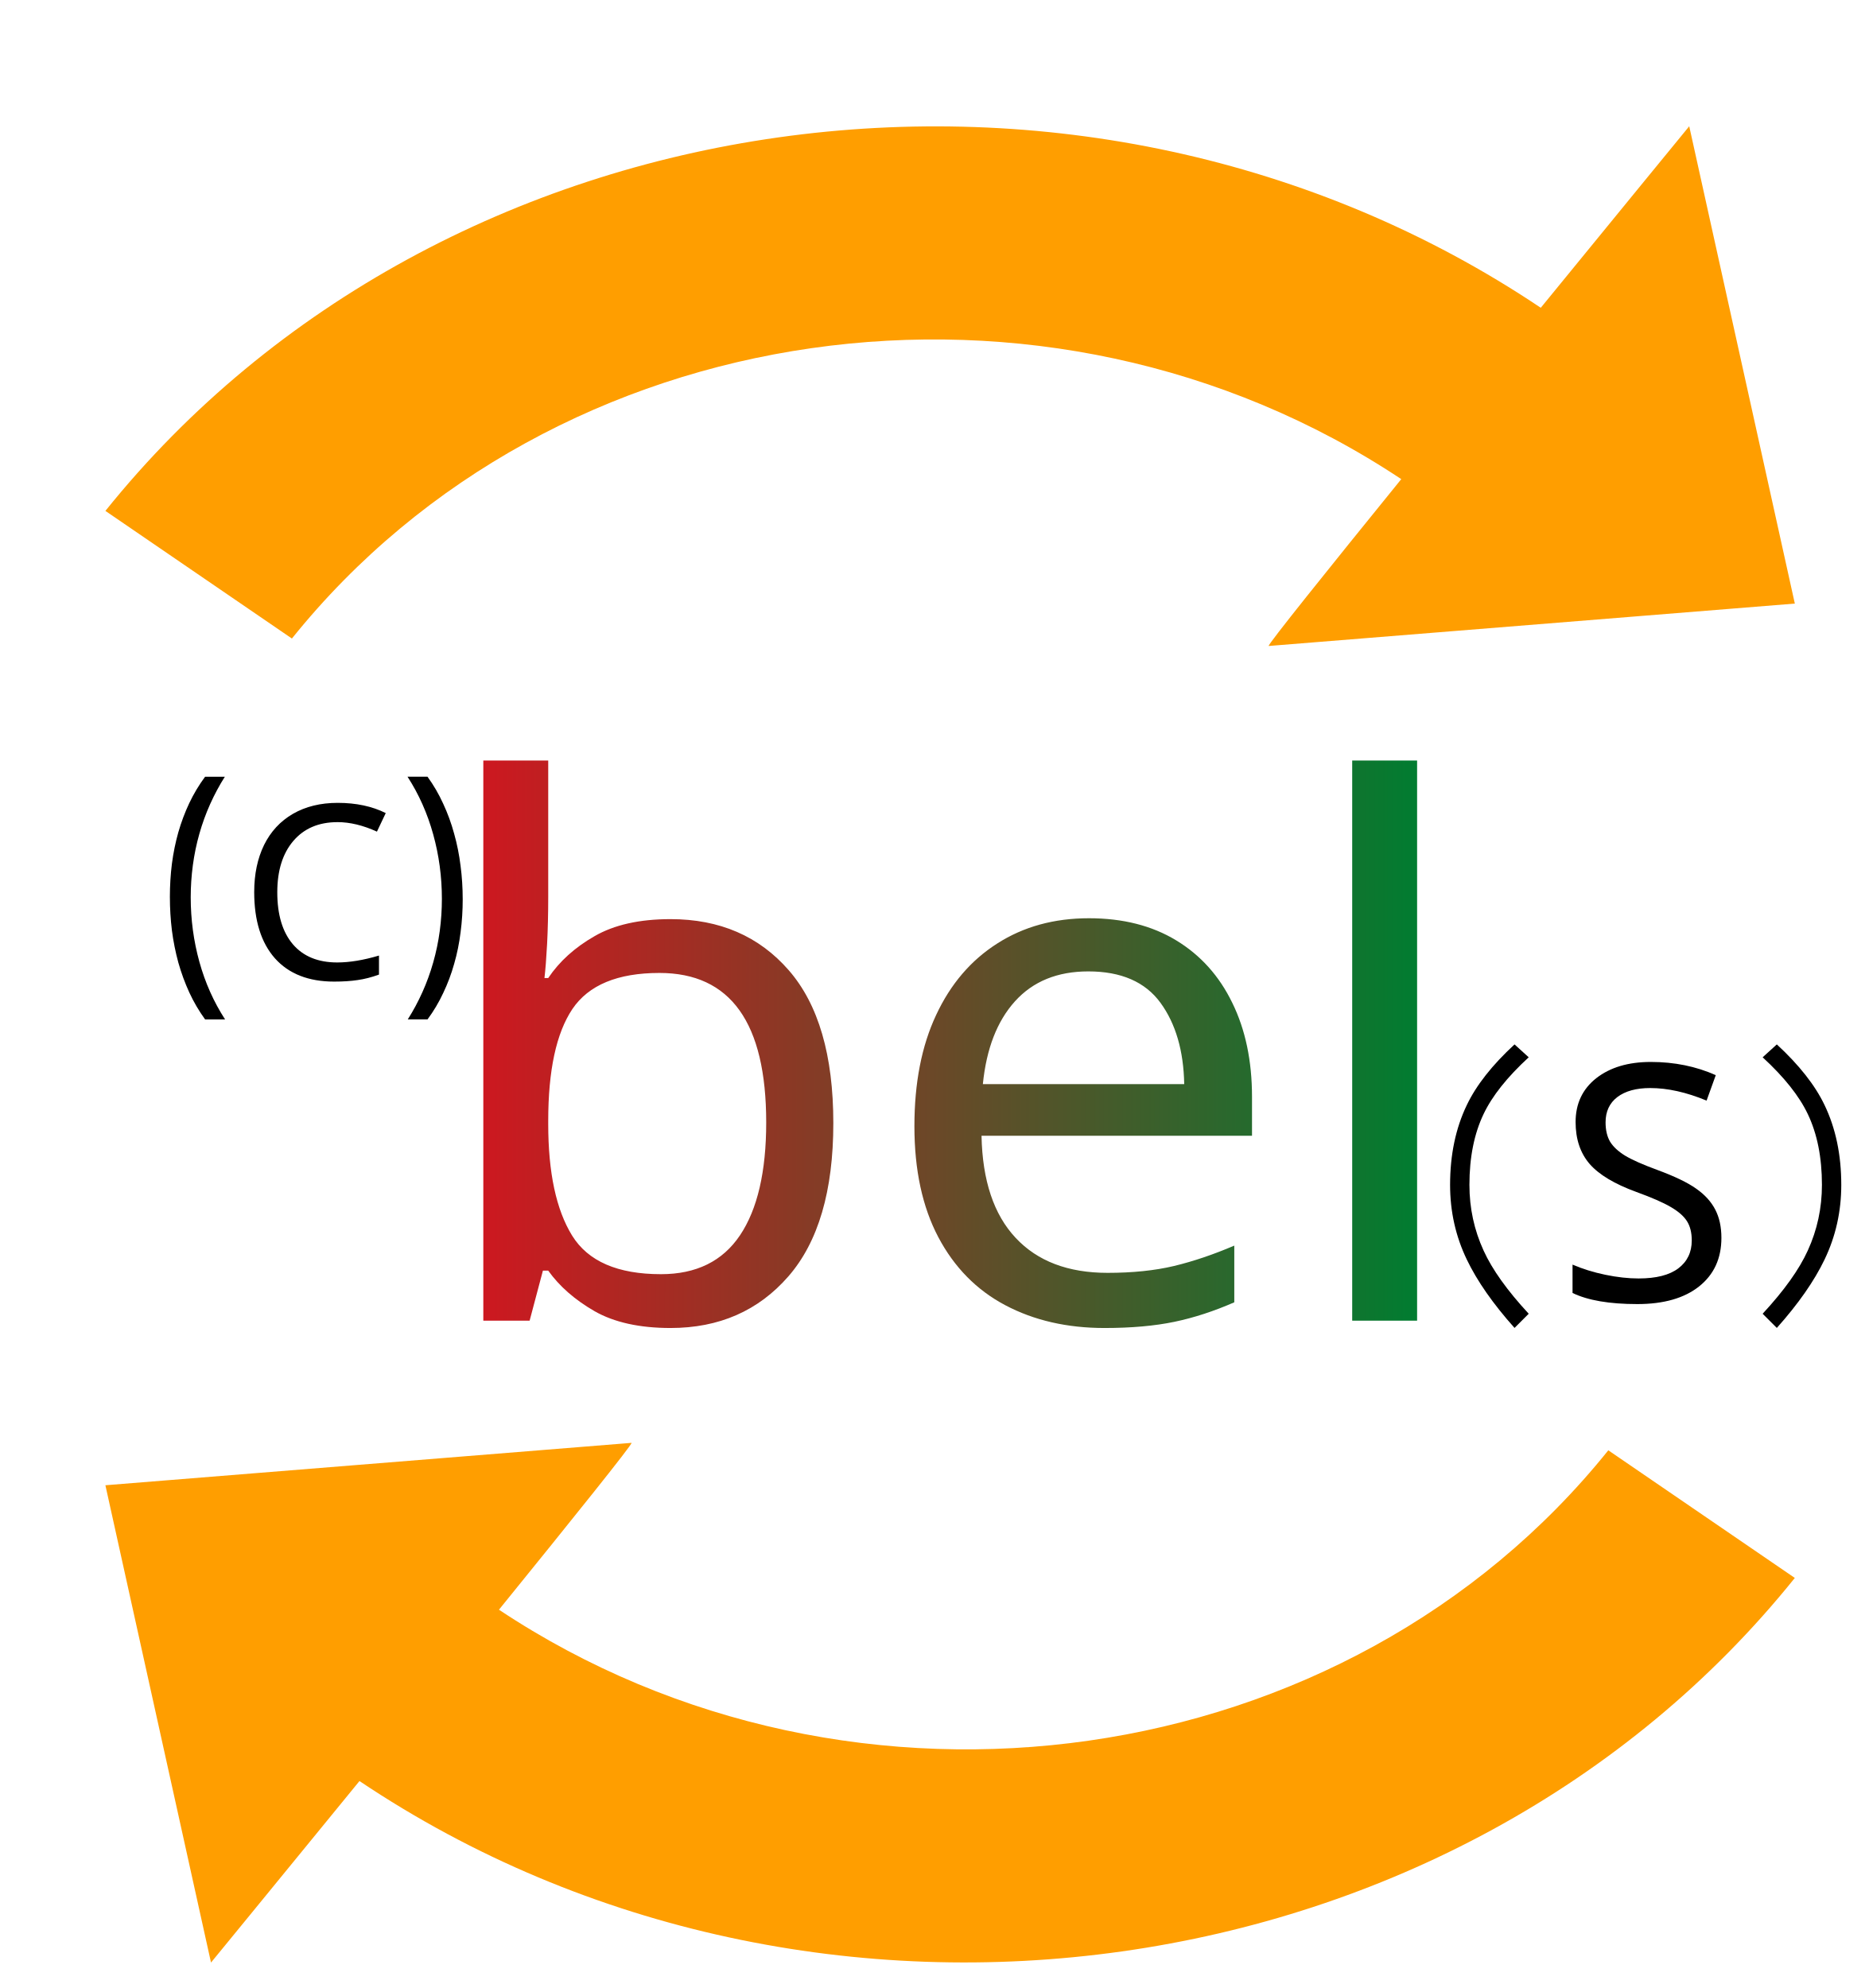
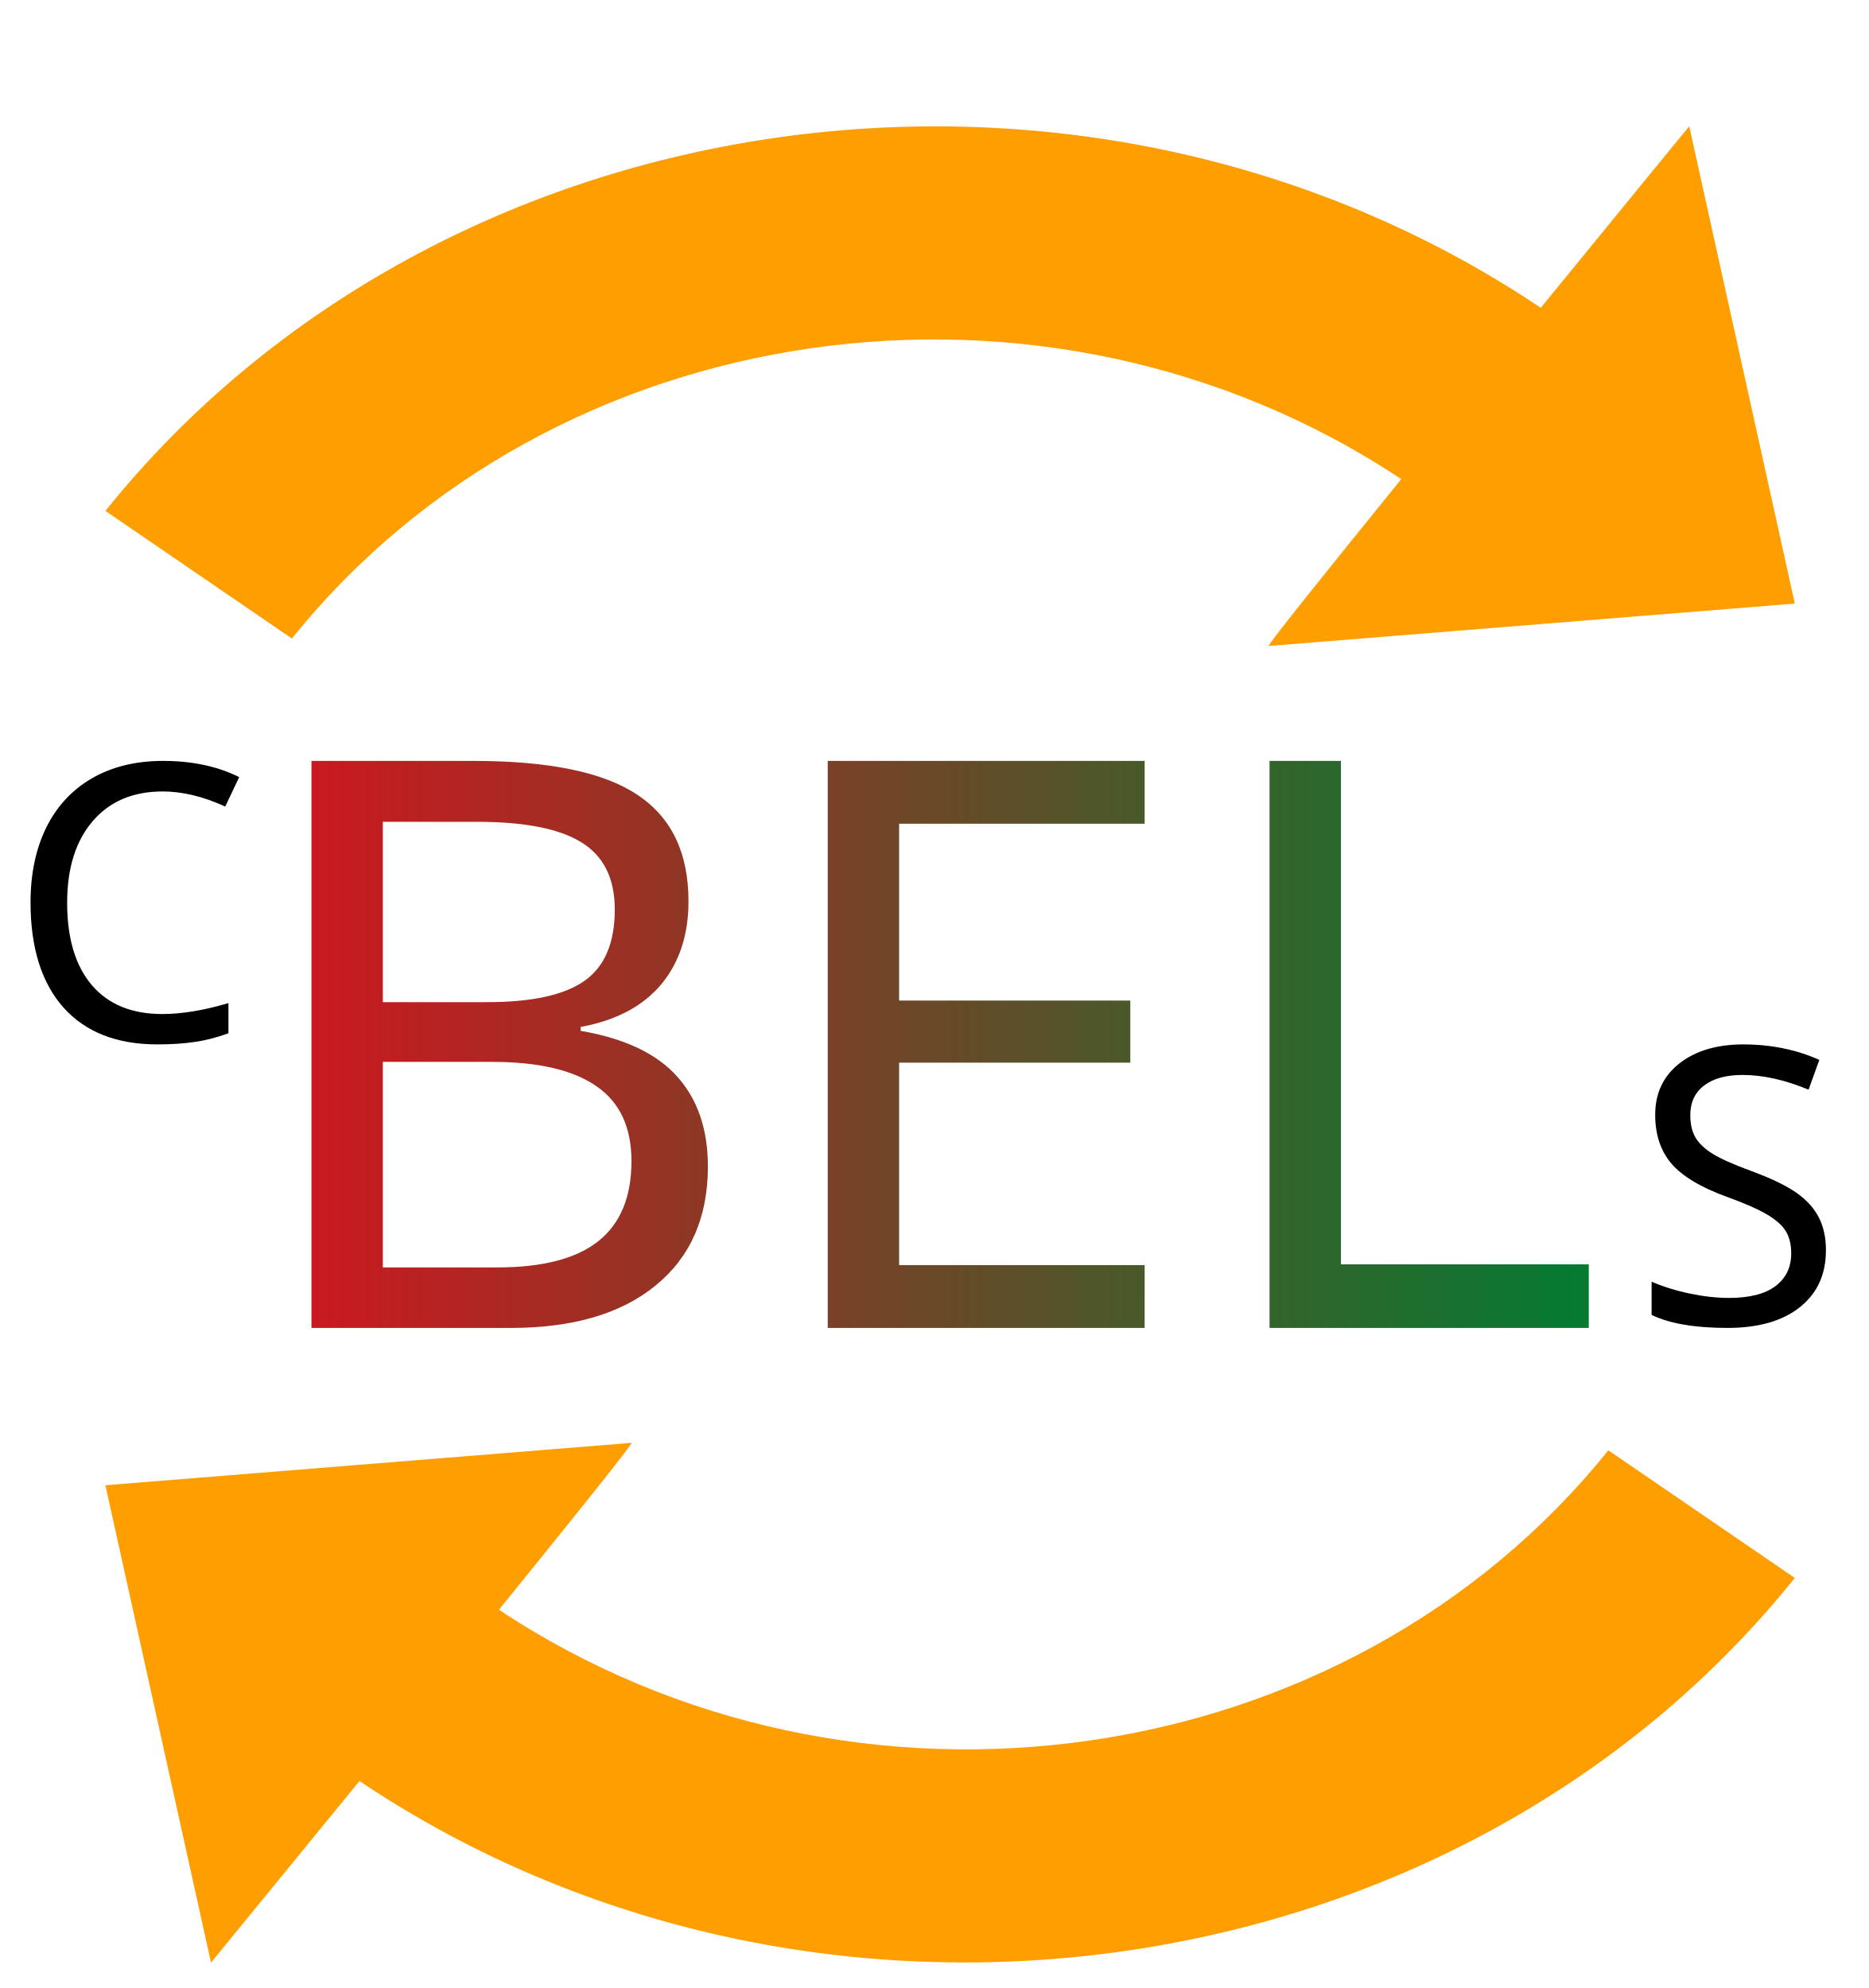
<svg xmlns="http://www.w3.org/2000/svg" xmlns:xlink="http://www.w3.org/1999/xlink" width="131.809mm" height="140.242mm" viewBox="0 0 131.809 140.242" version="1.1" id="svg8" xml:space="preserve">
  <defs id="defs2">
-     <linearGradient id="linearGradient18">
-       <stop style="stop-color:#cd1820;stop-opacity:1;" offset="0" id="stop18" />
-       <stop style="stop-color:#017c30;stop-opacity:1;" offset="1" id="stop19" />
-     </linearGradient>
    <linearGradient id="linearGradient9-1">
      <stop style="stop-color:#ce1720;stop-opacity:1;" offset="0" id="stop14" />
      <stop style="stop-color:#ce1720;stop-opacity:0;" offset="1" id="stop15" />
    </linearGradient>
    <linearGradient id="linearGradient9">
      <stop style="stop-color:#ce1720;stop-opacity:1;" offset="0" id="stop11" />
      <stop style="stop-color:#ce1720;stop-opacity:0;" offset="1" id="stop12" />
    </linearGradient>
    <linearGradient id="linearGradient9-2">
      <stop style="stop-color:#ce1720;stop-opacity:1;" offset="0" id="stop9" />
      <stop style="stop-color:#ce1720;stop-opacity:0;" offset="1" id="stop10" />
    </linearGradient>
    <clipPath id="p">
      <path d="m 0,0 h 200 v 608 h 8 v 284 l -8,8 H 0 Z" id="path1-4" />
    </clipPath>
-     <linearGradient xlink:href="#linearGradient18" id="linearGradient19" x1="75.529" y1="147.459" x2="141.392" y2="147.459" gradientUnits="userSpaceOnUse" />
+     <linearGradient xlink:href="#linearGradient5" id="linearGradient6" x1="63.413" y1="147.459" x2="153.508" y2="147.459" gradientUnits="userSpaceOnUse" gradientTransform="translate(1.7e-6)" />
+     <linearGradient id="linearGradient5">
+       <stop style="stop-color:#ca1920;stop-opacity:1;" offset="0" id="stop5" />
+       <stop style="stop-color:#037b30;stop-opacity:1;" offset="1" id="stop6" />
+     </linearGradient>
  </defs>
  <g id="layer1" transform="translate(-41.44509,-73.78181)">
    <path id="path4518" style="color:#000000;font-style:normal;font-variant:normal;font-weight:normal;font-stretch:normal;font-size:medium;line-height:normal;font-family:sans-serif;font-variant-ligatures:normal;font-variant-position:normal;font-variant-caps:normal;font-variant-numeric:normal;font-variant-alternates:normal;font-feature-settings:normal;text-indent:0;text-align:start;text-decoration:none;text-decoration-line:none;text-decoration-style:solid;text-decoration-color:#000000;letter-spacing:normal;word-spacing:normal;text-transform:none;writing-mode:lr-tb;direction:ltr;text-orientation:mixed;dominant-baseline:auto;baseline-shift:baseline;text-anchor:start;white-space:normal;shape-padding:0;clip-rule:nonzero;display:inline;overflow:visible;visibility:visible;opacity:1;isolation:auto;mix-blend-mode:normal;color-interpolation:sRGB;color-interpolation-filters:linearRGB;solid-color:#000000;solid-opacity:1;vector-effect:none;fill:#ff9e00;fill-opacity:1;fill-rule:evenodd;stroke:none;stroke-width:15.734;stroke-linecap:butt;stroke-linejoin:miter;stroke-miterlimit:4;stroke-dasharray:none;stroke-dashoffset:0;stroke-opacity:1;color-rendering:auto;image-rendering:auto;shape-rendering:auto;text-rendering:auto;enable-background:accumulate" d="m 160.593,82.689 c 0,0 -4.777,5.829 -10.472,12.805 C 117.942,73.905 72.624,80.259 48.88,109.822 l -4.4e-4,5.4e-4 13.155,9.004 4.4e-4,-5.3e-4 c 18.451,-22.973 53.189,-27.9 78.246,-11.244 -5.25,6.474 -9.437,11.692 -9.353,11.77 l 37.113,-2.991 z" />
    <path id="path388" style="color:#000000;font-style:normal;font-variant:normal;font-weight:normal;font-stretch:normal;font-size:medium;line-height:normal;font-family:sans-serif;font-variant-ligatures:normal;font-variant-position:normal;font-variant-caps:normal;font-variant-numeric:normal;font-variant-alternates:normal;font-feature-settings:normal;text-indent:0;text-align:start;text-decoration:none;text-decoration-line:none;text-decoration-style:solid;text-decoration-color:#000000;letter-spacing:normal;word-spacing:normal;text-transform:none;writing-mode:lr-tb;direction:ltr;text-orientation:mixed;dominant-baseline:auto;baseline-shift:baseline;text-anchor:start;white-space:normal;shape-padding:0;clip-rule:nonzero;display:inline;overflow:visible;visibility:visible;opacity:1;isolation:auto;mix-blend-mode:normal;color-interpolation:sRGB;color-interpolation-filters:linearRGB;solid-color:#000000;solid-opacity:1;vector-effect:none;fill:#ff9e00;fill-opacity:1;fill-rule:evenodd;stroke:none;stroke-width:15.734;stroke-linecap:butt;stroke-linejoin:miter;stroke-miterlimit:4;stroke-dasharray:none;stroke-dashoffset:0;stroke-opacity:1;color-rendering:auto;image-rendering:auto;shape-rendering:auto;text-rendering:auto;enable-background:accumulate" d="m 56.328,212.229 c 0,0 4.777,-5.829 10.472,-12.805 32.179,21.59 77.497,15.235 101.24,-14.327 l 4.4e-4,-5.4e-4 -13.155,-9.004 -4.4e-4,5.3e-4 c -18.451,22.973 -53.189,27.9 -78.246,11.244 5.25,-6.474 9.437,-11.692 9.353,-11.77 l -37.113,2.991 z" />
-     <path d="m 144.907,151.732 q 1,-2.091 3.364,-4.273 l 1,0.909 q -2.273,2.091 -3.182,4 -1,2.091 -1,5 0,2.455 1,4.636 0.909,2 3.182,4.455 l -1,1 q -2.273,-2.545 -3.364,-4.818 -1.182,-2.455 -1.182,-5.273 0,-3.182 1.182,-5.636 z m 17.955,9.375 q 0,2.17 -1.568,3.42 -1.568,1.25 -4.364,1.25 -2.955,0 -4.568,-0.784 v -2 q 1.057,0.455 2.307,0.716 1.261,0.261 2.352,0.261 1.864,0 2.807,-0.716 0.943,-0.716 0.943,-1.966 0,-0.83 -0.341,-1.364 -0.341,-0.534 -1.148,-1 -0.795,-0.466 -2.42,-1.057 -2.307,-0.841 -3.295,-1.977 -0.989,-1.148 -0.989,-2.955 0,-1.943 1.455,-3.091 1.466,-1.148 3.852,-1.148 2.489,0 4.58,0.932 l -0.648,1.795 q -2.136,-0.886 -3.977,-0.886 -1.477,0 -2.318,0.636 -0.83,0.636 -0.83,1.784 0,0.818 0.318,1.364 0.33,0.534 1.045,0.977 0.727,0.443 2.273,1.011 1.852,0.682 2.761,1.33 0.909,0.636 1.341,1.477 0.432,0.83 0.432,1.989 z m 7.273,1.534 q -1.091,2.273 -3.364,4.818 l -1,-1 q 2.273,-2.455 3.182,-4.455 1,-2.182 1,-4.636 0,-2.909 -1,-5 -0.909,-1.909 -3.182,-4 l 1,-0.909 q 2.364,2.182 3.364,4.273 1.182,2.455 1.182,5.636 0,2.818 -1.182,5.273 z" id="text1" style="font-size:10.583px;line-height:1.25;letter-spacing:0px;word-spacing:0px;stroke-width:0.265" aria-label="（S）" />
-     <path d="m 53.427,137.065 q 0,-1.2 0.143,-2.349 0.151,-1.149 0.453,-2.223 0.31,-1.074 0.772,-2.055 0.47,-0.99 1.116,-1.862 h 1.393 q -0.579,0.914 -1.032,1.921 -0.453,1.007 -0.763,2.097 -0.31,1.091 -0.461,2.223 -0.151,1.124 -0.151,2.265 0,2.341 0.612,4.555 0.612,2.206 1.812,4.06 h -1.409 q -0.646,-0.889 -1.116,-1.904 -0.461,-1.007 -0.772,-2.106 -0.302,-1.107 -0.453,-2.265 -0.143,-1.166 -0.143,-2.357 z m 2.626,-4.891 z m -0.042,-4.715 z m 0.26,20 z m 8.977,-15.68 q -1.98,0 -3.112,1.325 -1.133,1.326 -1.133,3.624 0,2.374 1.099,3.666 1.099,1.284 3.129,1.284 1.309,0 2.945,-0.487 v 1.342 q -0.78,0.285 -1.502,0.386 -0.721,0.109 -1.661,0.109 -2.71,0 -4.178,-1.644 -1.46,-1.653 -1.46,-4.673 0,-1.896 0.696,-3.322 0.705,-1.426 2.039,-2.198 1.342,-0.772 3.154,-0.772 1.946,0 3.389,0.721 l -0.621,1.309 q -1.468,-0.671 -2.785,-0.671 z m 8.834,5.428 q 0,1.2 -0.151,2.349 -0.143,1.149 -0.453,2.223 -0.302,1.074 -0.772,2.055 -0.461,0.99 -1.107,1.862 h -1.393 q 0.579,-0.914 1.032,-1.921 0.453,-1.007 0.763,-2.097 0.31,-1.091 0.461,-2.215 0.151,-1.133 0.151,-2.273 0,-2.341 -0.612,-4.547 -0.612,-2.215 -1.812,-4.069 h 1.409 q 0.646,0.889 1.107,1.904 0.47,1.007 0.772,2.114 0.31,1.099 0.453,2.265 0.151,1.158 0.151,2.349 z m -2.777,-5.034 z m -0.042,-4.715 z m 1.938,20 z" id="text1-5" style="font-size:10.583px;line-height:1.25;letter-spacing:0px;word-spacing:0px;stroke-width:0.265" aria-label="(C)" />
-     <text xml:space="preserve" style="font-size:51.98px;line-height:1.25;font-family:sans-serif;letter-spacing:0px;word-spacing:0px;stroke-width:0.265;fill:url(#linearGradient19);fill-opacity:1" x="71.113" y="166.952" id="text2">
-       <tspan id="tspan1" style="stroke-width:0.265;fill:url(#linearGradient19);fill-opacity:1" x="71.113" y="166.952">bel</tspan>
-     </text>
+     <path d="m 63.413,127.459 h 11.409 q 8.044,0 11.601,2.408 3.584,2.38 3.584,7.497 0,3.557 -1.943,5.882 -1.943,2.298 -5.663,2.982 v 0.274 q 4.624,0.793 6.785,3.201 2.189,2.408 2.189,6.375 0,5.362 -3.666,8.372 -3.666,3.01 -10.233,3.01 H 63.413 Z m 5.034,17.018 h 7.387 q 4.706,0 6.84,-1.505 2.134,-1.505 2.134,-5.034 0,-3.283 -2.353,-4.733 -2.326,-1.45 -7.387,-1.45 h -6.621 z m 0,4.213 v 14.501 h 8.071 q 4.815,0 7.141,-1.86 2.326,-1.86 2.326,-5.636 0,-3.584 -2.462,-5.28 -2.462,-1.724 -7.387,-1.724 z M 122.181,167.459 H 99.829 v -40 h 22.353 v 4.432 h -17.319 v 12.476 h 16.306 v 4.378 h -16.306 v 14.282 h 17.319 z m 8.81,0 v -40 h 5.034 v 35.513 h 17.483 v 4.487 z" id="text3" style="font-size:10.583px;line-height:1.25;letter-spacing:0px;word-spacing:0px;fill:url(#linearGradient6);fill-opacity:1;stroke-width:0.265" aria-label="BEL" />
+     <path d="m 170.234,161.99 q 0,2.542 -1.836,4.005 -1.836,1.464 -5.11,1.464 -3.46,0 -5.349,-0.918 v -2.342 q 1.238,0.532 2.701,0.838 1.477,0.306 2.755,0.306 2.182,0 3.287,-0.838 1.104,-0.838 1.104,-2.302 0,-0.971 -0.399,-1.597 -0.399,-0.625 -1.344,-1.171 -0.931,-0.546 -2.834,-1.238 -2.701,-0.985 -3.859,-2.315 -1.158,-1.344 -1.158,-3.46 0,-2.275 1.703,-3.619 1.717,-1.344 4.511,-1.344 2.914,0 5.363,1.091 l -0.758,2.102 q -2.502,-1.038 -4.657,-1.038 -1.73,0 -2.715,0.745 -0.971,0.745 -0.971,2.089 0,0.958 0.373,1.597 0.386,0.625 1.224,1.144 0.852,0.519 2.661,1.184 2.169,0.798 3.234,1.557 1.065,0.745 1.57,1.73 0.506,0.971 0.506,2.329 z" id="text1" style="font-size:10.583px;line-height:1.25;letter-spacing:0px;word-spacing:0px;stroke-width:0.265" aria-label="S" />
+     <path d="m 52.914,129.615 q -3.14,0 -4.937,2.102 -1.796,2.102 -1.796,5.748 0,3.766 1.743,5.815 1.743,2.036 4.963,2.036 2.076,0 4.671,-0.772 v 2.129 q -1.238,0.452 -2.382,0.612 -1.144,0.173 -2.635,0.173 -4.298,0 -6.627,-2.608 -2.315,-2.621 -2.315,-7.412 0,-3.007 1.104,-5.269 1.118,-2.262 3.234,-3.486 2.129,-1.224 5.003,-1.224 3.087,0 5.376,1.144 l -0.985,2.076 q -2.329,-1.065 -4.418,-1.065 z" id="text4" style="font-size:10.583px;line-height:1.25;letter-spacing:0px;word-spacing:0px;stroke-width:0.265" aria-label="C" />
  </g>
</svg>
